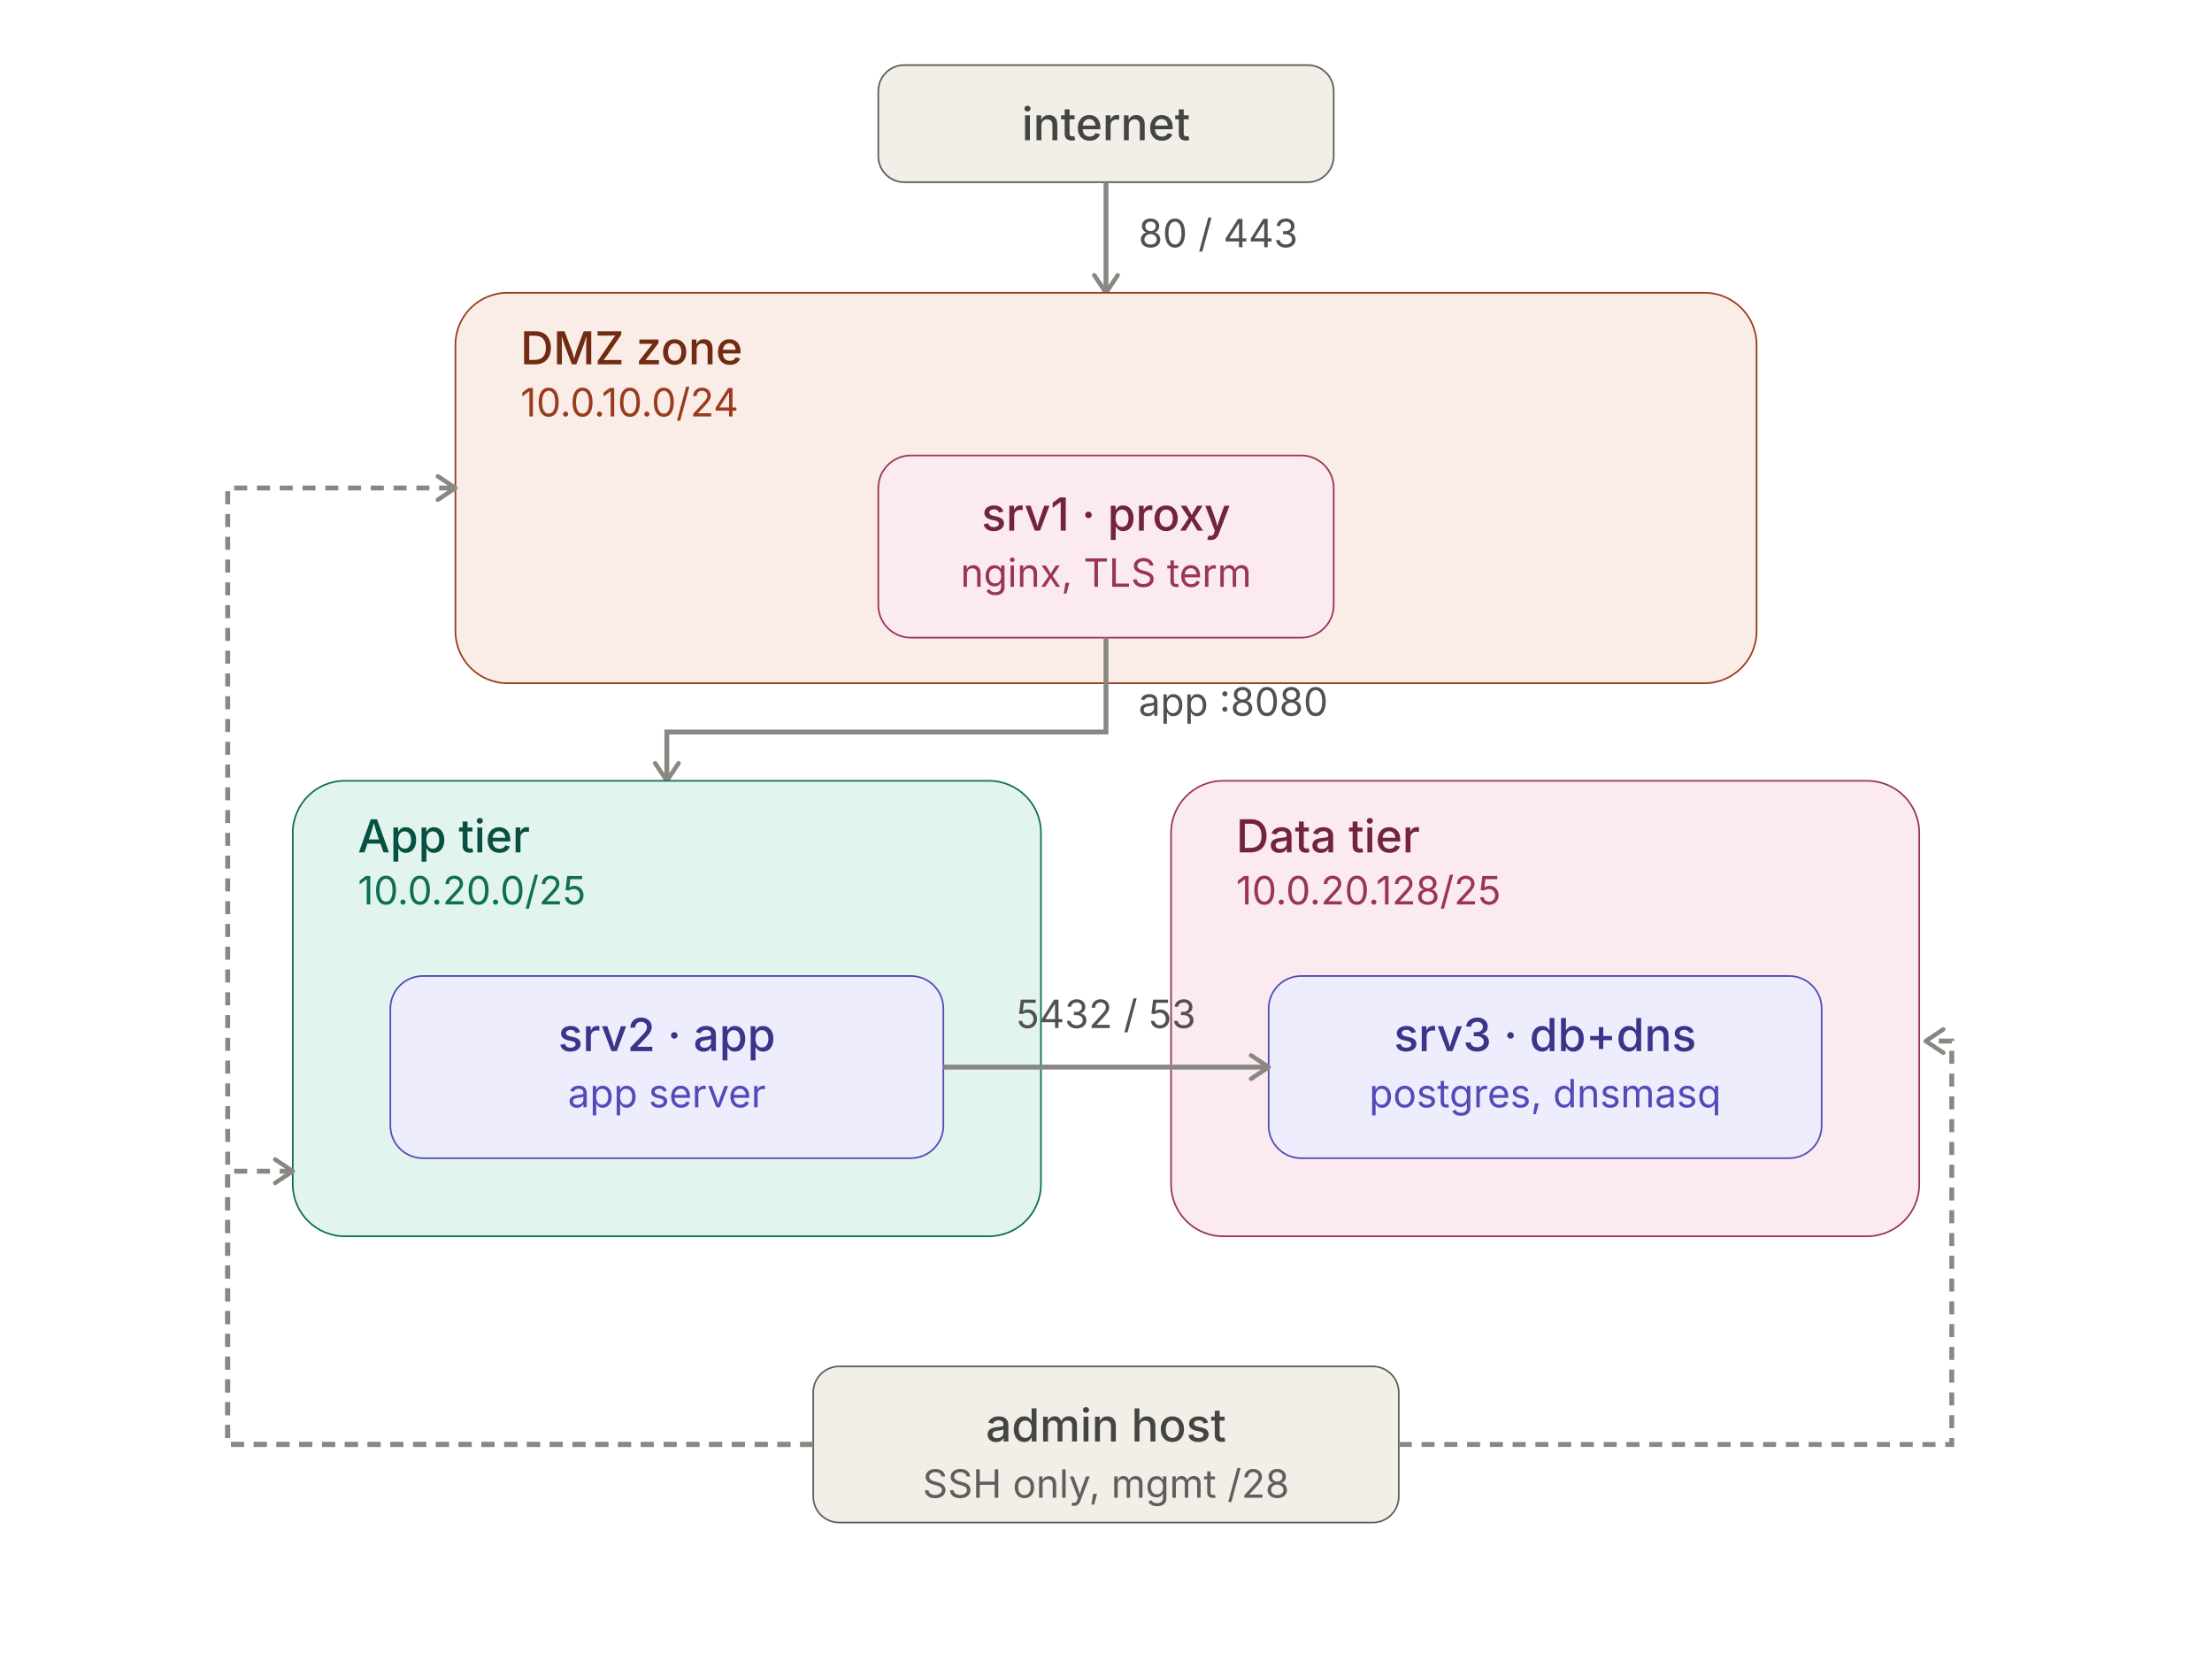
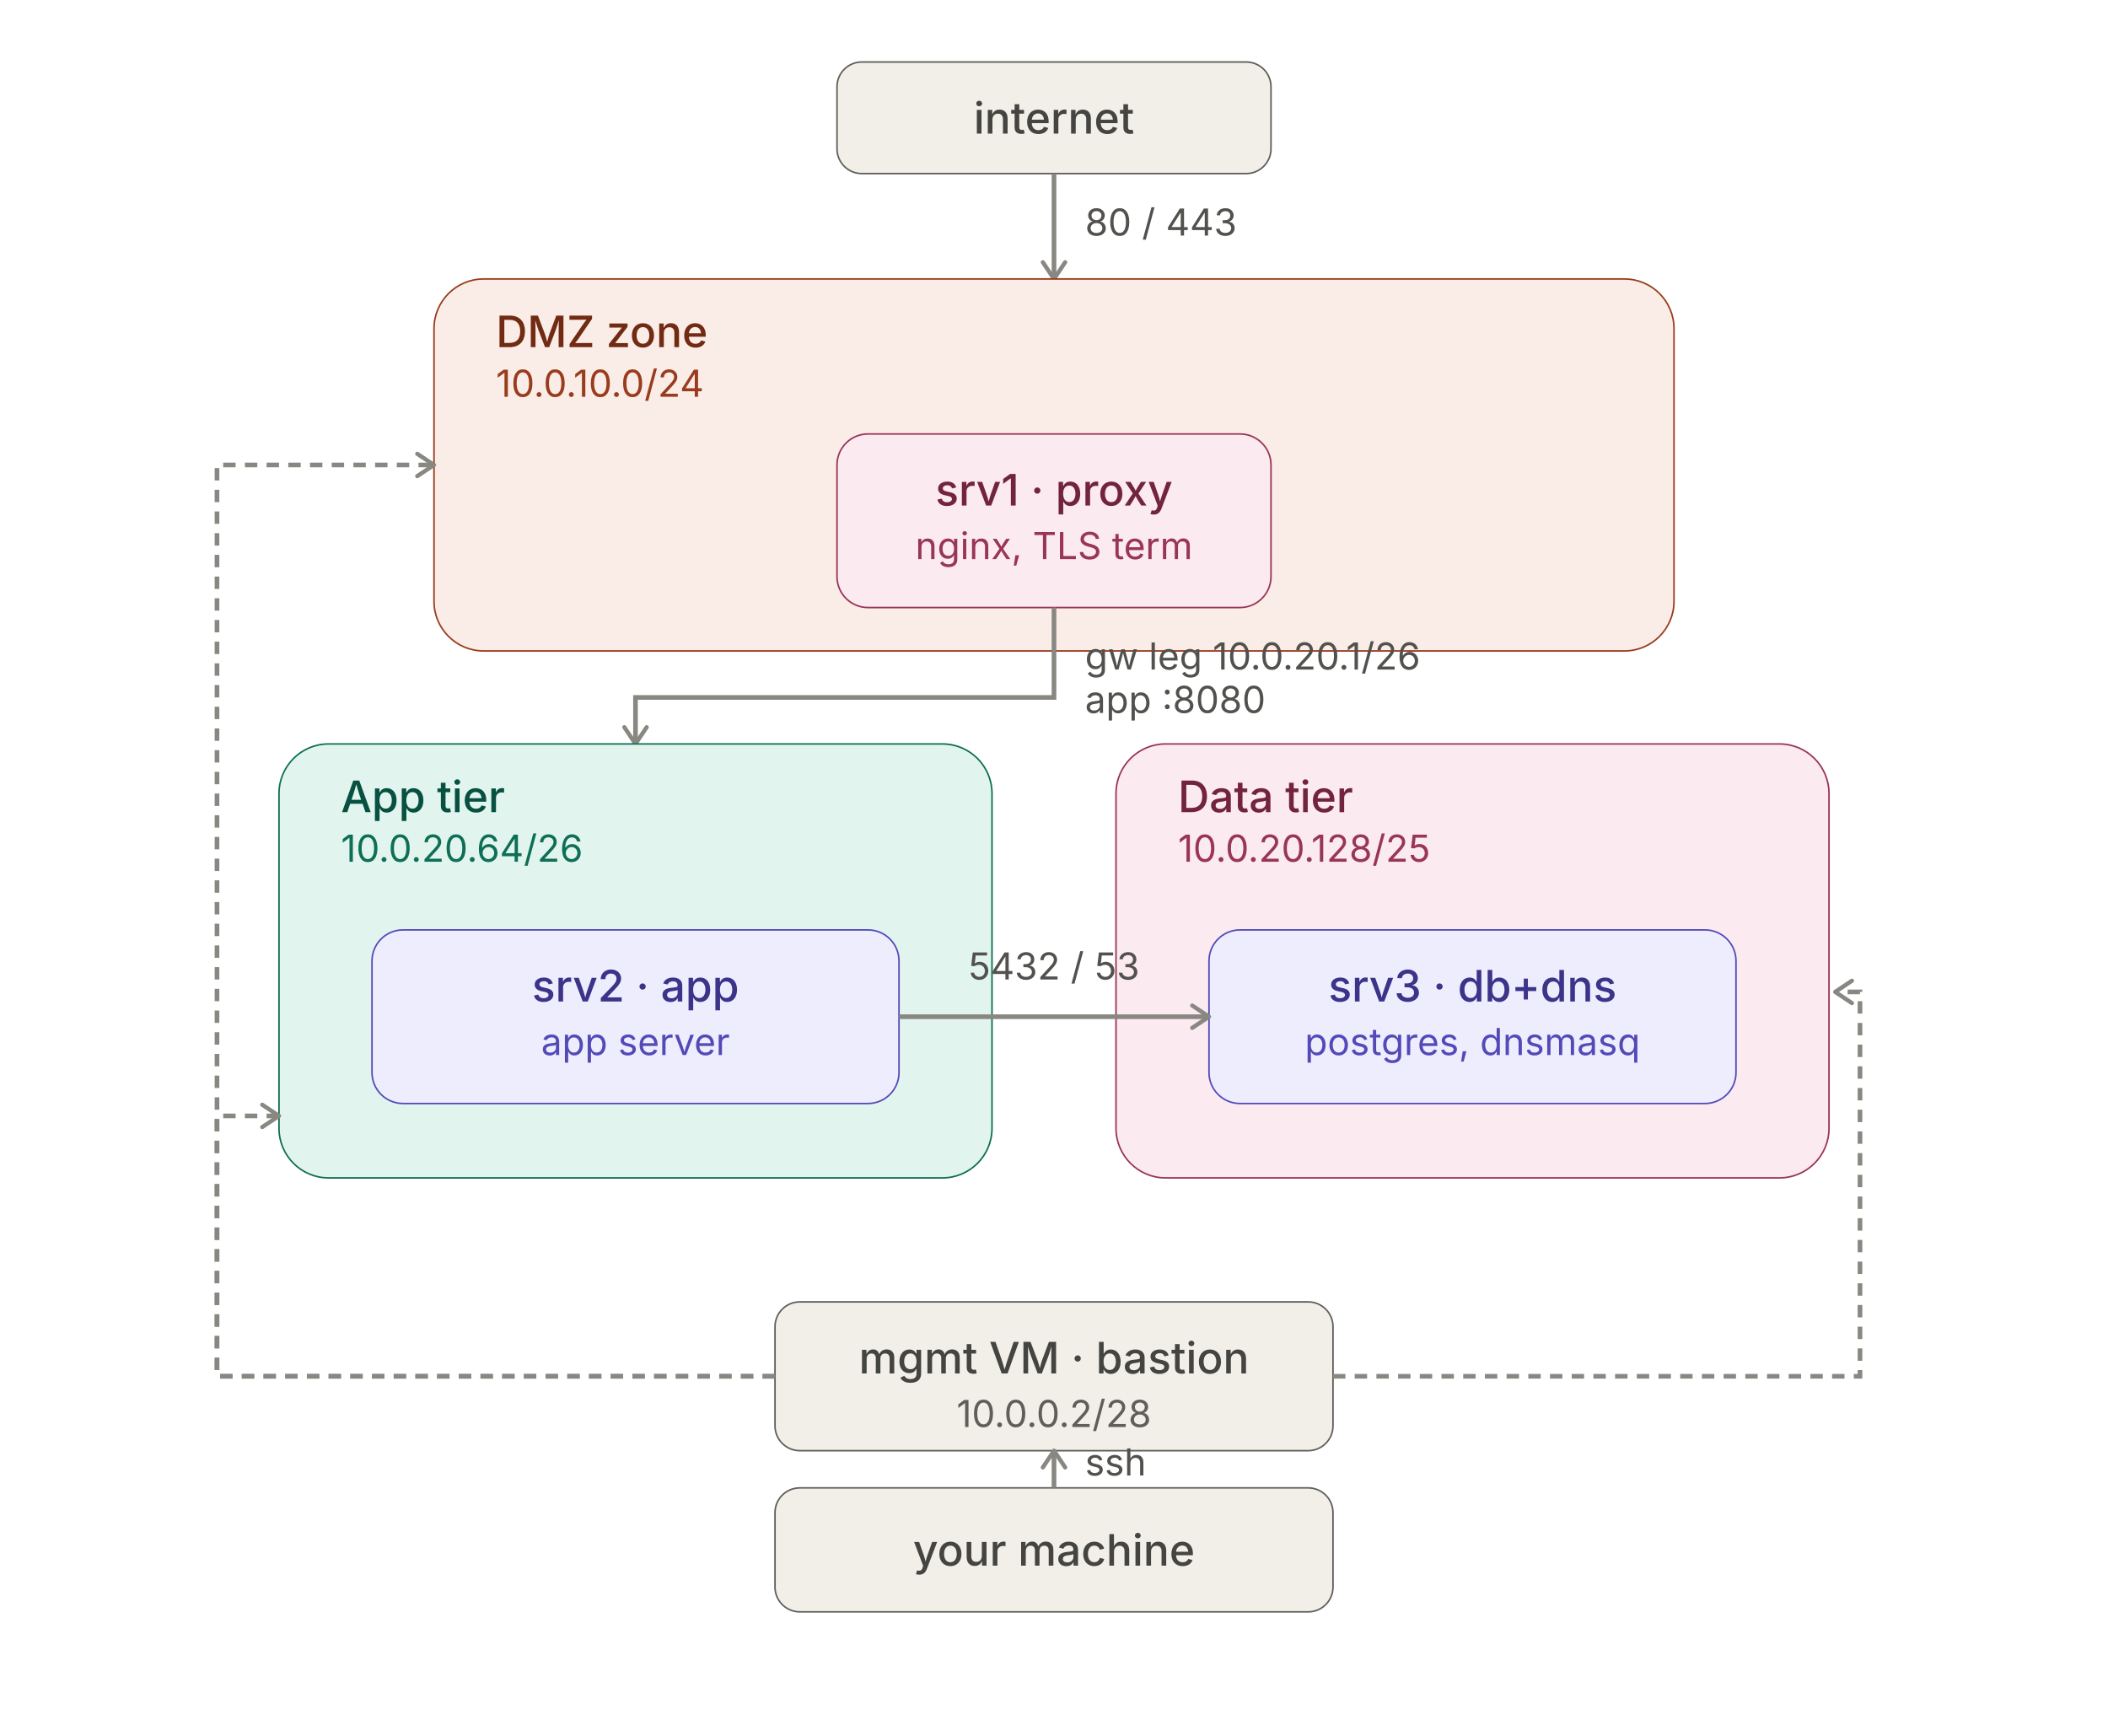
- <svg xmlns="http://www.w3.org/2000/svg" width="100%" viewBox="0 0 680 508" role="img" style="">
+ <svg xmlns="http://www.w3.org/2000/svg" width="100%" viewBox="0 0 680 560" role="img" style="">
  <defs>
    <marker id="arrow" viewBox="0 0 10 10" refX="8" refY="5" markerWidth="6" markerHeight="6" orient="auto-start-reverse">
      <path d="M2 1L8 5L2 9" fill="none" stroke="context-stroke" stroke-width="1.5" stroke-linecap="round" stroke-linejoin="round" />
    </marker>
  </defs>
  <g style="fill:rgb(0, 0, 0);stroke:none;color:rgb(11, 11, 11);stroke-width:1px;stroke-linecap:butt;stroke-linejoin:miter;opacity:1;font-family:anthropic-sans, -apple-system, BlinkMacSystemFont, &quot;Segoe UI&quot;, sans-serif;font-size:16px;font-weight:400;text-anchor:start;dominant-baseline:auto">
    <rect x="270" y="20" width="140" height="36" rx="8" stroke-width="0.5" style="fill:rgb(241, 239, 232);stroke:rgb(95, 94, 90);color:rgb(11, 11, 11);stroke-width:0.5px;stroke-linecap:butt;stroke-linejoin:miter;opacity:1;font-family:anthropic-sans, -apple-system, BlinkMacSystemFont, &quot;Segoe UI&quot;, sans-serif;font-size:16px;font-weight:400;text-anchor:start;dominant-baseline:auto" />
    <text x="340" y="38" text-anchor="middle" dominant-baseline="central" style="fill:rgb(68, 68, 65);stroke:none;color:rgb(11, 11, 11);stroke-width:1px;stroke-linecap:butt;stroke-linejoin:miter;opacity:1;font-family:anthropic-sans, -apple-system, BlinkMacSystemFont, &quot;Segoe UI&quot;, sans-serif;font-size:14px;font-weight:500;text-anchor:middle;dominant-baseline:central">internet</text>
  </g>
  <line x1="340" y1="56" x2="340" y2="90" marker-end="url(#arrow)" style="fill:none;stroke:rgb(137, 135, 129);color:rgb(11, 11, 11);stroke-width:1.5px;stroke-linecap:butt;stroke-linejoin:miter;opacity:1;font-family:anthropic-sans, -apple-system, BlinkMacSystemFont, &quot;Segoe UI&quot;, sans-serif;font-size:16px;font-weight:400;text-anchor:start;dominant-baseline:auto" />
  <text x="350" y="76" text-anchor="start" style="fill:rgb(82, 81, 78);stroke:none;color:rgb(11, 11, 11);stroke-width:1px;stroke-linecap:butt;stroke-linejoin:miter;opacity:1;font-family:anthropic-sans, -apple-system, BlinkMacSystemFont, &quot;Segoe UI&quot;, sans-serif;font-size:12px;font-weight:400;text-anchor:start;dominant-baseline:auto">80 / 443</text>
  <g style="fill:rgb(0, 0, 0);stroke:none;color:rgb(11, 11, 11);stroke-width:1px;stroke-linecap:butt;stroke-linejoin:miter;opacity:1;font-family:anthropic-sans, -apple-system, BlinkMacSystemFont, &quot;Segoe UI&quot;, sans-serif;font-size:16px;font-weight:400;text-anchor:start;dominant-baseline:auto">
    <rect x="140" y="90" width="400" height="120" rx="16" stroke-width="0.5" style="fill:rgb(250, 236, 231);stroke:rgb(153, 60, 29);color:rgb(11, 11, 11);stroke-width:0.5px;stroke-linecap:butt;stroke-linejoin:miter;opacity:1;font-family:anthropic-sans, -apple-system, BlinkMacSystemFont, &quot;Segoe UI&quot;, sans-serif;font-size:16px;font-weight:400;text-anchor:start;dominant-baseline:auto" />
    <text x="160" y="112" style="fill:rgb(113, 43, 19);stroke:none;color:rgb(11, 11, 11);stroke-width:1px;stroke-linecap:butt;stroke-linejoin:miter;opacity:1;font-family:anthropic-sans, -apple-system, BlinkMacSystemFont, &quot;Segoe UI&quot;, sans-serif;font-size:14px;font-weight:500;text-anchor:start;dominant-baseline:auto">DMZ zone</text>
    <text x="160" y="128" style="fill:rgb(153, 60, 29);stroke:none;color:rgb(11, 11, 11);stroke-width:1px;stroke-linecap:butt;stroke-linejoin:miter;opacity:1;font-family:anthropic-sans, -apple-system, BlinkMacSystemFont, &quot;Segoe UI&quot;, sans-serif;font-size:12px;font-weight:400;text-anchor:start;dominant-baseline:auto">10.0.10.0/24</text>
  </g>
  <g style="fill:rgb(0, 0, 0);stroke:none;color:rgb(11, 11, 11);stroke-width:1px;stroke-linecap:butt;stroke-linejoin:miter;opacity:1;font-family:anthropic-sans, -apple-system, BlinkMacSystemFont, &quot;Segoe UI&quot;, sans-serif;font-size:16px;font-weight:400;text-anchor:start;dominant-baseline:auto">
    <rect x="270" y="140" width="140" height="56" rx="10" stroke-width="0.5" style="fill:rgb(251, 234, 240);stroke:rgb(153, 53, 86);color:rgb(11, 11, 11);stroke-width:0.5px;stroke-linecap:butt;stroke-linejoin:miter;opacity:1;font-family:anthropic-sans, -apple-system, BlinkMacSystemFont, &quot;Segoe UI&quot;, sans-serif;font-size:16px;font-weight:400;text-anchor:start;dominant-baseline:auto" />
    <text x="340" y="158" text-anchor="middle" dominant-baseline="central" style="fill:rgb(114, 36, 62);stroke:none;color:rgb(11, 11, 11);stroke-width:1px;stroke-linecap:butt;stroke-linejoin:miter;opacity:1;font-family:anthropic-sans, -apple-system, BlinkMacSystemFont, &quot;Segoe UI&quot;, sans-serif;font-size:14px;font-weight:500;text-anchor:middle;dominant-baseline:central">srv1 · proxy</text>
    <text x="340" y="176" text-anchor="middle" dominant-baseline="central" style="fill:rgb(153, 53, 86);stroke:none;color:rgb(11, 11, 11);stroke-width:1px;stroke-linecap:butt;stroke-linejoin:miter;opacity:1;font-family:anthropic-sans, -apple-system, BlinkMacSystemFont, &quot;Segoe UI&quot;, sans-serif;font-size:12px;font-weight:400;text-anchor:middle;dominant-baseline:central">nginx, TLS term</text>
  </g>
  <path d="M340,196 L340,225 L205,225 L205,240" fill="none" marker-end="url(#arrow)" style="fill:none;stroke:rgb(137, 135, 129);color:rgb(11, 11, 11);stroke-width:1.5px;stroke-linecap:butt;stroke-linejoin:miter;opacity:1;font-family:anthropic-sans, -apple-system, BlinkMacSystemFont, &quot;Segoe UI&quot;, sans-serif;font-size:16px;font-weight:400;text-anchor:start;dominant-baseline:auto" />
-   <text x="350" y="220" text-anchor="start" style="fill:rgb(82, 81, 78);stroke:none;color:rgb(11, 11, 11);stroke-width:1px;stroke-linecap:butt;stroke-linejoin:miter;opacity:1;font-family:anthropic-sans, -apple-system, BlinkMacSystemFont, &quot;Segoe UI&quot;, sans-serif;font-size:12px;font-weight:400;text-anchor:start;dominant-baseline:auto">app :8080</text>
+   <text x="350" y="216" text-anchor="start" style="fill:rgb(82, 81, 78);stroke:none;color:rgb(11, 11, 11);stroke-width:1px;stroke-linecap:butt;stroke-linejoin:miter;opacity:1;font-family:anthropic-sans, -apple-system, BlinkMacSystemFont, &quot;Segoe UI&quot;, sans-serif;font-size:12px;font-weight:400;text-anchor:start;dominant-baseline:auto">gw leg 10.0.20.1/26</text>
+   <text x="350" y="230" text-anchor="start" style="fill:rgb(82, 81, 78);stroke:none;color:rgb(11, 11, 11);stroke-width:1px;stroke-linecap:butt;stroke-linejoin:miter;opacity:1;font-family:anthropic-sans, -apple-system, BlinkMacSystemFont, &quot;Segoe UI&quot;, sans-serif;font-size:12px;font-weight:400;text-anchor:start;dominant-baseline:auto">app :8080</text>
  <g style="fill:rgb(0, 0, 0);stroke:none;color:rgb(11, 11, 11);stroke-width:1px;stroke-linecap:butt;stroke-linejoin:miter;opacity:1;font-family:anthropic-sans, -apple-system, BlinkMacSystemFont, &quot;Segoe UI&quot;, sans-serif;font-size:16px;font-weight:400;text-anchor:start;dominant-baseline:auto">
    <rect x="90" y="240" width="230" height="140" rx="16" stroke-width="0.5" style="fill:rgb(225, 245, 238);stroke:rgb(15, 110, 86);color:rgb(11, 11, 11);stroke-width:0.5px;stroke-linecap:butt;stroke-linejoin:miter;opacity:1;font-family:anthropic-sans, -apple-system, BlinkMacSystemFont, &quot;Segoe UI&quot;, sans-serif;font-size:16px;font-weight:400;text-anchor:start;dominant-baseline:auto" />
    <text x="110" y="262" style="fill:rgb(8, 80, 65);stroke:none;color:rgb(11, 11, 11);stroke-width:1px;stroke-linecap:butt;stroke-linejoin:miter;opacity:1;font-family:anthropic-sans, -apple-system, BlinkMacSystemFont, &quot;Segoe UI&quot;, sans-serif;font-size:14px;font-weight:500;text-anchor:start;dominant-baseline:auto">App tier</text>
-     <text x="110" y="278" style="fill:rgb(15, 110, 86);stroke:none;color:rgb(11, 11, 11);stroke-width:1px;stroke-linecap:butt;stroke-linejoin:miter;opacity:1;font-family:anthropic-sans, -apple-system, BlinkMacSystemFont, &quot;Segoe UI&quot;, sans-serif;font-size:12px;font-weight:400;text-anchor:start;dominant-baseline:auto">10.0.20.0/25</text>
+     <text x="110" y="278" style="fill:rgb(15, 110, 86);stroke:none;color:rgb(11, 11, 11);stroke-width:1px;stroke-linecap:butt;stroke-linejoin:miter;opacity:1;font-family:anthropic-sans, -apple-system, BlinkMacSystemFont, &quot;Segoe UI&quot;, sans-serif;font-size:12px;font-weight:400;text-anchor:start;dominant-baseline:auto">10.0.20.64/26</text>
  </g>
  <g style="fill:rgb(0, 0, 0);stroke:none;color:rgb(11, 11, 11);stroke-width:1px;stroke-linecap:butt;stroke-linejoin:miter;opacity:1;font-family:anthropic-sans, -apple-system, BlinkMacSystemFont, &quot;Segoe UI&quot;, sans-serif;font-size:16px;font-weight:400;text-anchor:start;dominant-baseline:auto">
    <rect x="120" y="300" width="170" height="56" rx="10" stroke-width="0.5" style="fill:rgb(238, 237, 254);stroke:rgb(83, 74, 183);color:rgb(11, 11, 11);stroke-width:0.5px;stroke-linecap:butt;stroke-linejoin:miter;opacity:1;font-family:anthropic-sans, -apple-system, BlinkMacSystemFont, &quot;Segoe UI&quot;, sans-serif;font-size:16px;font-weight:400;text-anchor:start;dominant-baseline:auto" />
    <text x="205" y="318" text-anchor="middle" dominant-baseline="central" style="fill:rgb(60, 52, 137);stroke:none;color:rgb(11, 11, 11);stroke-width:1px;stroke-linecap:butt;stroke-linejoin:miter;opacity:1;font-family:anthropic-sans, -apple-system, BlinkMacSystemFont, &quot;Segoe UI&quot;, sans-serif;font-size:14px;font-weight:500;text-anchor:middle;dominant-baseline:central">srv2 · app</text>
    <text x="205" y="336" text-anchor="middle" dominant-baseline="central" style="fill:rgb(83, 74, 183);stroke:none;color:rgb(11, 11, 11);stroke-width:1px;stroke-linecap:butt;stroke-linejoin:miter;opacity:1;font-family:anthropic-sans, -apple-system, BlinkMacSystemFont, &quot;Segoe UI&quot;, sans-serif;font-size:12px;font-weight:400;text-anchor:middle;dominant-baseline:central">app server</text>
  </g>
  <g style="fill:rgb(0, 0, 0);stroke:none;color:rgb(11, 11, 11);stroke-width:1px;stroke-linecap:butt;stroke-linejoin:miter;opacity:1;font-family:anthropic-sans, -apple-system, BlinkMacSystemFont, &quot;Segoe UI&quot;, sans-serif;font-size:16px;font-weight:400;text-anchor:start;dominant-baseline:auto">
    <rect x="360" y="240" width="230" height="140" rx="16" stroke-width="0.5" style="fill:rgb(251, 234, 240);stroke:rgb(153, 53, 86);color:rgb(11, 11, 11);stroke-width:0.5px;stroke-linecap:butt;stroke-linejoin:miter;opacity:1;font-family:anthropic-sans, -apple-system, BlinkMacSystemFont, &quot;Segoe UI&quot;, sans-serif;font-size:16px;font-weight:400;text-anchor:start;dominant-baseline:auto" />
    <text x="380" y="262" style="fill:rgb(114, 36, 62);stroke:none;color:rgb(11, 11, 11);stroke-width:1px;stroke-linecap:butt;stroke-linejoin:miter;opacity:1;font-family:anthropic-sans, -apple-system, BlinkMacSystemFont, &quot;Segoe UI&quot;, sans-serif;font-size:14px;font-weight:500;text-anchor:start;dominant-baseline:auto">Data tier</text>
    <text x="380" y="278" style="fill:rgb(153, 53, 86);stroke:none;color:rgb(11, 11, 11);stroke-width:1px;stroke-linecap:butt;stroke-linejoin:miter;opacity:1;font-family:anthropic-sans, -apple-system, BlinkMacSystemFont, &quot;Segoe UI&quot;, sans-serif;font-size:12px;font-weight:400;text-anchor:start;dominant-baseline:auto">10.0.20.128/25</text>
  </g>
  <g style="fill:rgb(0, 0, 0);stroke:none;color:rgb(11, 11, 11);stroke-width:1px;stroke-linecap:butt;stroke-linejoin:miter;opacity:1;font-family:anthropic-sans, -apple-system, BlinkMacSystemFont, &quot;Segoe UI&quot;, sans-serif;font-size:16px;font-weight:400;text-anchor:start;dominant-baseline:auto">
    <rect x="390" y="300" width="170" height="56" rx="10" stroke-width="0.5" style="fill:rgb(238, 237, 254);stroke:rgb(83, 74, 183);color:rgb(11, 11, 11);stroke-width:0.5px;stroke-linecap:butt;stroke-linejoin:miter;opacity:1;font-family:anthropic-sans, -apple-system, BlinkMacSystemFont, &quot;Segoe UI&quot;, sans-serif;font-size:16px;font-weight:400;text-anchor:start;dominant-baseline:auto" />
    <text x="475" y="318" text-anchor="middle" dominant-baseline="central" style="fill:rgb(60, 52, 137);stroke:none;color:rgb(11, 11, 11);stroke-width:1px;stroke-linecap:butt;stroke-linejoin:miter;opacity:1;font-family:anthropic-sans, -apple-system, BlinkMacSystemFont, &quot;Segoe UI&quot;, sans-serif;font-size:14px;font-weight:500;text-anchor:middle;dominant-baseline:central">srv3 · db+dns</text>
    <text x="475" y="336" text-anchor="middle" dominant-baseline="central" style="fill:rgb(83, 74, 183);stroke:none;color:rgb(11, 11, 11);stroke-width:1px;stroke-linecap:butt;stroke-linejoin:miter;opacity:1;font-family:anthropic-sans, -apple-system, BlinkMacSystemFont, &quot;Segoe UI&quot;, sans-serif;font-size:12px;font-weight:400;text-anchor:middle;dominant-baseline:central">postgres, dnsmasq</text>
  </g>
  <line x1="290" y1="328" x2="390" y2="328" marker-end="url(#arrow)" style="fill:none;stroke:rgb(137, 135, 129);color:rgb(11, 11, 11);stroke-width:1.5px;stroke-linecap:butt;stroke-linejoin:miter;opacity:1;font-family:anthropic-sans, -apple-system, BlinkMacSystemFont, &quot;Segoe UI&quot;, sans-serif;font-size:16px;font-weight:400;text-anchor:start;dominant-baseline:auto" />
  <text x="340" y="316" text-anchor="middle" style="fill:rgb(82, 81, 78);stroke:none;color:rgb(11, 11, 11);stroke-width:1px;stroke-linecap:butt;stroke-linejoin:miter;opacity:1;font-family:anthropic-sans, -apple-system, BlinkMacSystemFont, &quot;Segoe UI&quot;, sans-serif;font-size:12px;font-weight:400;text-anchor:middle;dominant-baseline:auto">5432 / 53</text>
  <g style="fill:rgb(0, 0, 0);stroke:none;color:rgb(11, 11, 11);stroke-width:1px;stroke-linecap:butt;stroke-linejoin:miter;opacity:1;font-family:anthropic-sans, -apple-system, BlinkMacSystemFont, &quot;Segoe UI&quot;, sans-serif;font-size:16px;font-weight:400;text-anchor:start;dominant-baseline:auto">
    <rect x="250" y="420" width="180" height="48" rx="8" stroke-width="0.5" style="fill:rgb(241, 239, 232);stroke:rgb(95, 94, 90);color:rgb(11, 11, 11);stroke-width:0.5px;stroke-linecap:butt;stroke-linejoin:miter;opacity:1;font-family:anthropic-sans, -apple-system, BlinkMacSystemFont, &quot;Segoe UI&quot;, sans-serif;font-size:16px;font-weight:400;text-anchor:start;dominant-baseline:auto" />
-     <text x="340" y="438" text-anchor="middle" dominant-baseline="central" style="fill:rgb(68, 68, 65);stroke:none;color:rgb(11, 11, 11);stroke-width:1px;stroke-linecap:butt;stroke-linejoin:miter;opacity:1;font-family:anthropic-sans, -apple-system, BlinkMacSystemFont, &quot;Segoe UI&quot;, sans-serif;font-size:14px;font-weight:500;text-anchor:middle;dominant-baseline:central">admin host</text>
-     <text x="340" y="456" text-anchor="middle" dominant-baseline="central" style="fill:rgb(95, 94, 90);stroke:none;color:rgb(11, 11, 11);stroke-width:1px;stroke-linecap:butt;stroke-linejoin:miter;opacity:1;font-family:anthropic-sans, -apple-system, BlinkMacSystemFont, &quot;Segoe UI&quot;, sans-serif;font-size:12px;font-weight:400;text-anchor:middle;dominant-baseline:central">SSH only, mgmt /28</text>
+     <text x="340" y="438" text-anchor="middle" dominant-baseline="central" style="fill:rgb(68, 68, 65);stroke:none;color:rgb(11, 11, 11);stroke-width:1px;stroke-linecap:butt;stroke-linejoin:miter;opacity:1;font-family:anthropic-sans, -apple-system, BlinkMacSystemFont, &quot;Segoe UI&quot;, sans-serif;font-size:14px;font-weight:500;text-anchor:middle;dominant-baseline:central">mgmt VM · bastion</text>
+     <text x="340" y="456" text-anchor="middle" dominant-baseline="central" style="fill:rgb(95, 94, 90);stroke:none;color:rgb(11, 11, 11);stroke-width:1px;stroke-linecap:butt;stroke-linejoin:miter;opacity:1;font-family:anthropic-sans, -apple-system, BlinkMacSystemFont, &quot;Segoe UI&quot;, sans-serif;font-size:12px;font-weight:400;text-anchor:middle;dominant-baseline:central">10.0.0.2/28</text>
  </g>
+   <g style="fill:rgb(0, 0, 0);stroke:none;color:rgb(11, 11, 11);stroke-width:1px;stroke-linecap:butt;stroke-linejoin:miter;opacity:1;font-family:anthropic-sans, -apple-system, BlinkMacSystemFont, &quot;Segoe UI&quot;, sans-serif;font-size:16px;font-weight:400;text-anchor:start;dominant-baseline:auto">
+     <rect x="250" y="480" width="180" height="40" rx="8" stroke-width="0.5" style="fill:rgb(241, 239, 232);stroke:rgb(95, 94, 90);color:rgb(11, 11, 11);stroke-width:0.5px;stroke-linecap:butt;stroke-linejoin:miter;opacity:1;font-family:anthropic-sans, -apple-system, BlinkMacSystemFont, &quot;Segoe UI&quot;, sans-serif;font-size:16px;font-weight:400;text-anchor:start;dominant-baseline:auto" />
+     <text x="340" y="500" text-anchor="middle" dominant-baseline="central" style="fill:rgb(68, 68, 65);stroke:none;color:rgb(11, 11, 11);stroke-width:1px;stroke-linecap:butt;stroke-linejoin:miter;opacity:1;font-family:anthropic-sans, -apple-system, BlinkMacSystemFont, &quot;Segoe UI&quot;, sans-serif;font-size:14px;font-weight:500;text-anchor:middle;dominant-baseline:central">your machine</text>
+   </g>
+   <line x1="340" y1="480" x2="340" y2="468" marker-end="url(#arrow)" style="fill:none;stroke:rgb(137, 135, 129);color:rgb(11, 11, 11);stroke-width:1.5px;stroke-linecap:butt;stroke-linejoin:miter;opacity:1;font-family:anthropic-sans, -apple-system, BlinkMacSystemFont, &quot;Segoe UI&quot;, sans-serif;font-size:16px;font-weight:400;text-anchor:start;dominant-baseline:auto" />
+   <text x="350" y="476" text-anchor="start" style="fill:rgb(82, 81, 78);stroke:none;color:rgb(11, 11, 11);stroke-width:1px;stroke-linecap:butt;stroke-linejoin:miter;opacity:1;font-family:anthropic-sans, -apple-system, BlinkMacSystemFont, &quot;Segoe UI&quot;, sans-serif;font-size:12px;font-weight:400;text-anchor:start;dominant-baseline:auto">ssh</text>
  <path d="M250,444 L70,444 L70,150 L140,150" fill="none" style="stroke-dasharray:4 3;fill:none;stroke:rgb(137, 135, 129);color:rgb(11, 11, 11);stroke-width:1.5px;stroke-dasharray:4px, 3px;stroke-linecap:butt;stroke-linejoin:miter;opacity:1;font-family:anthropic-sans, -apple-system, BlinkMacSystemFont, &quot;Segoe UI&quot;, sans-serif;font-size:16px;font-weight:400;text-anchor:start;dominant-baseline:auto" marker-end="url(#arrow)" />
  <path d="M250,444 L70,444 L70,360 L90,360" fill="none" style="stroke-dasharray:4 3;fill:none;stroke:rgb(137, 135, 129);color:rgb(11, 11, 11);stroke-width:1.5px;stroke-dasharray:4px, 3px;stroke-linecap:butt;stroke-linejoin:miter;opacity:1;font-family:anthropic-sans, -apple-system, BlinkMacSystemFont, &quot;Segoe UI&quot;, sans-serif;font-size:16px;font-weight:400;text-anchor:start;dominant-baseline:auto" marker-end="url(#arrow)" />
  <path d="M430,444 L600,444 L600,320 L592,320" fill="none" style="stroke-dasharray:4 3;fill:none;stroke:rgb(137, 135, 129);color:rgb(11, 11, 11);stroke-width:1.5px;stroke-dasharray:4px, 3px;stroke-linecap:butt;stroke-linejoin:miter;opacity:1;font-family:anthropic-sans, -apple-system, BlinkMacSystemFont, &quot;Segoe UI&quot;, sans-serif;font-size:16px;font-weight:400;text-anchor:start;dominant-baseline:auto" marker-end="url(#arrow)" />
</svg>
